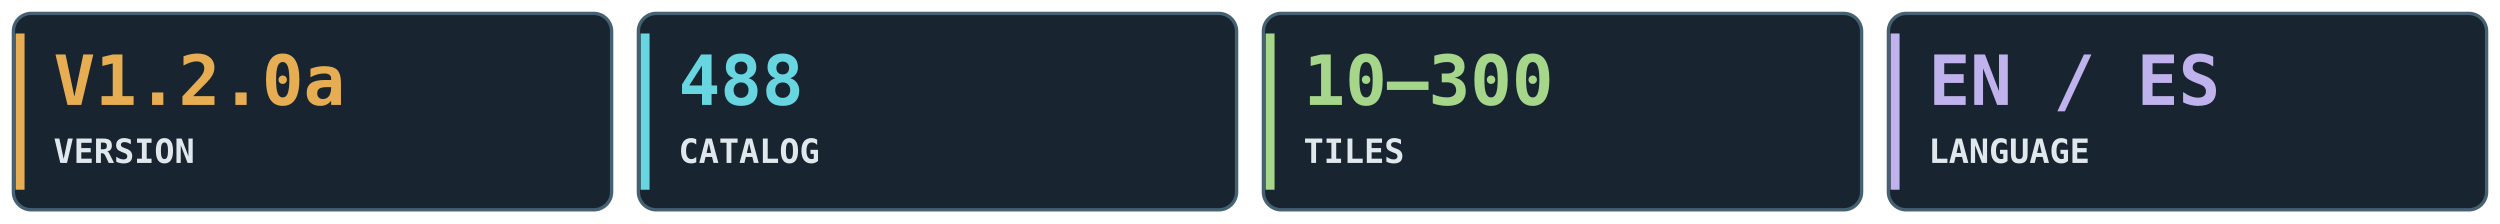
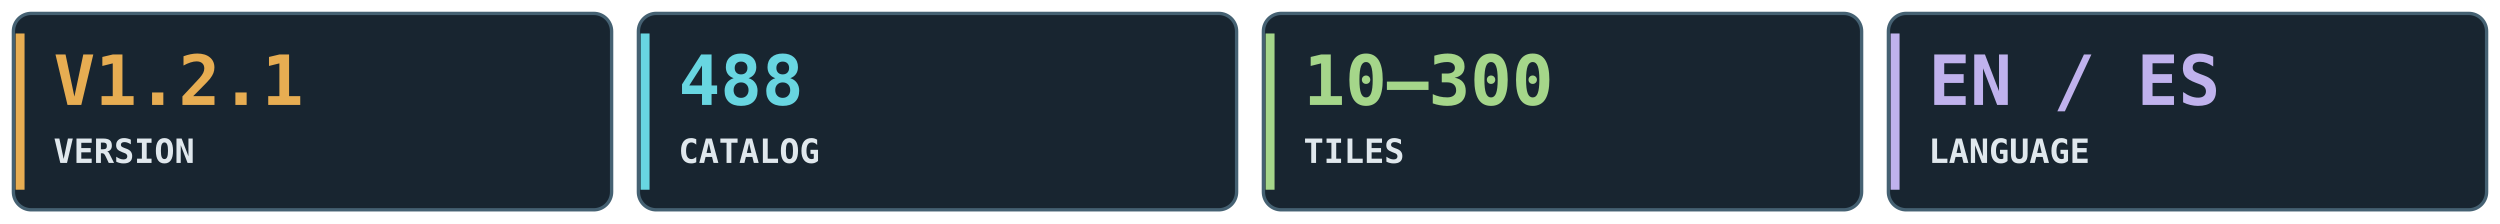
- <svg xmlns="http://www.w3.org/2000/svg" width="1120" height="100" viewBox="0 0 1120 100" role="img" aria-label="Version 1.2.0a, 488 catalog entries, 10 to 300 tiles, English and Spanish">
+ <svg xmlns="http://www.w3.org/2000/svg" width="1120" height="100" viewBox="0 0 1120 100" role="img" aria-label="Version 1.2.1, 488 catalog entries, 10 to 300 tiles, English and Spanish">
  <g font-family="ui-monospace, SFMono-Regular, Consolas, monospace" font-weight="700">
    <g>
      <rect x="6" y="6" width="268" height="88" rx="8" fill="#182530" stroke="#456172" stroke-width="1.5" />
      <path d="M9 15v70" stroke="#e7ad52" stroke-width="4" />
-       <text x="24" y="47" fill="#e7ad52" font-size="31">V1.2.0a</text>
+       <text x="24" y="47" fill="#e7ad52" font-size="31">V1.2.1</text>
      <text x="24" y="73" fill="#e0e8ed" font-size="15">VERSION</text>
    </g>
    <g>
      <rect x="286" y="6" width="268" height="88" rx="8" fill="#182530" stroke="#456172" stroke-width="1.5" />
      <path d="M289 15v70" stroke="#68d6e1" stroke-width="4" />
      <text x="304" y="47" fill="#68d6e1" font-size="31">488</text>
      <text x="304" y="73" fill="#e0e8ed" font-size="15">CATALOG</text>
    </g>
    <g>
      <rect x="566" y="6" width="268" height="88" rx="8" fill="#182530" stroke="#456172" stroke-width="1.5" />
      <path d="M569 15v70" stroke="#a5d68a" stroke-width="4" />
      <text x="584" y="47" fill="#a5d68a" font-size="31">10–300</text>
      <text x="584" y="73" fill="#e0e8ed" font-size="15">TILES</text>
    </g>
    <g>
      <rect x="846" y="6" width="268" height="88" rx="8" fill="#182530" stroke="#456172" stroke-width="1.5" />
      <path d="M849 15v70" stroke="#c0b2ed" stroke-width="4" />
      <text x="864" y="47" fill="#c0b2ed" font-size="31">EN / ES</text>
      <text x="864" y="73" fill="#e0e8ed" font-size="15">LANGUAGE</text>
    </g>
  </g>
</svg>
